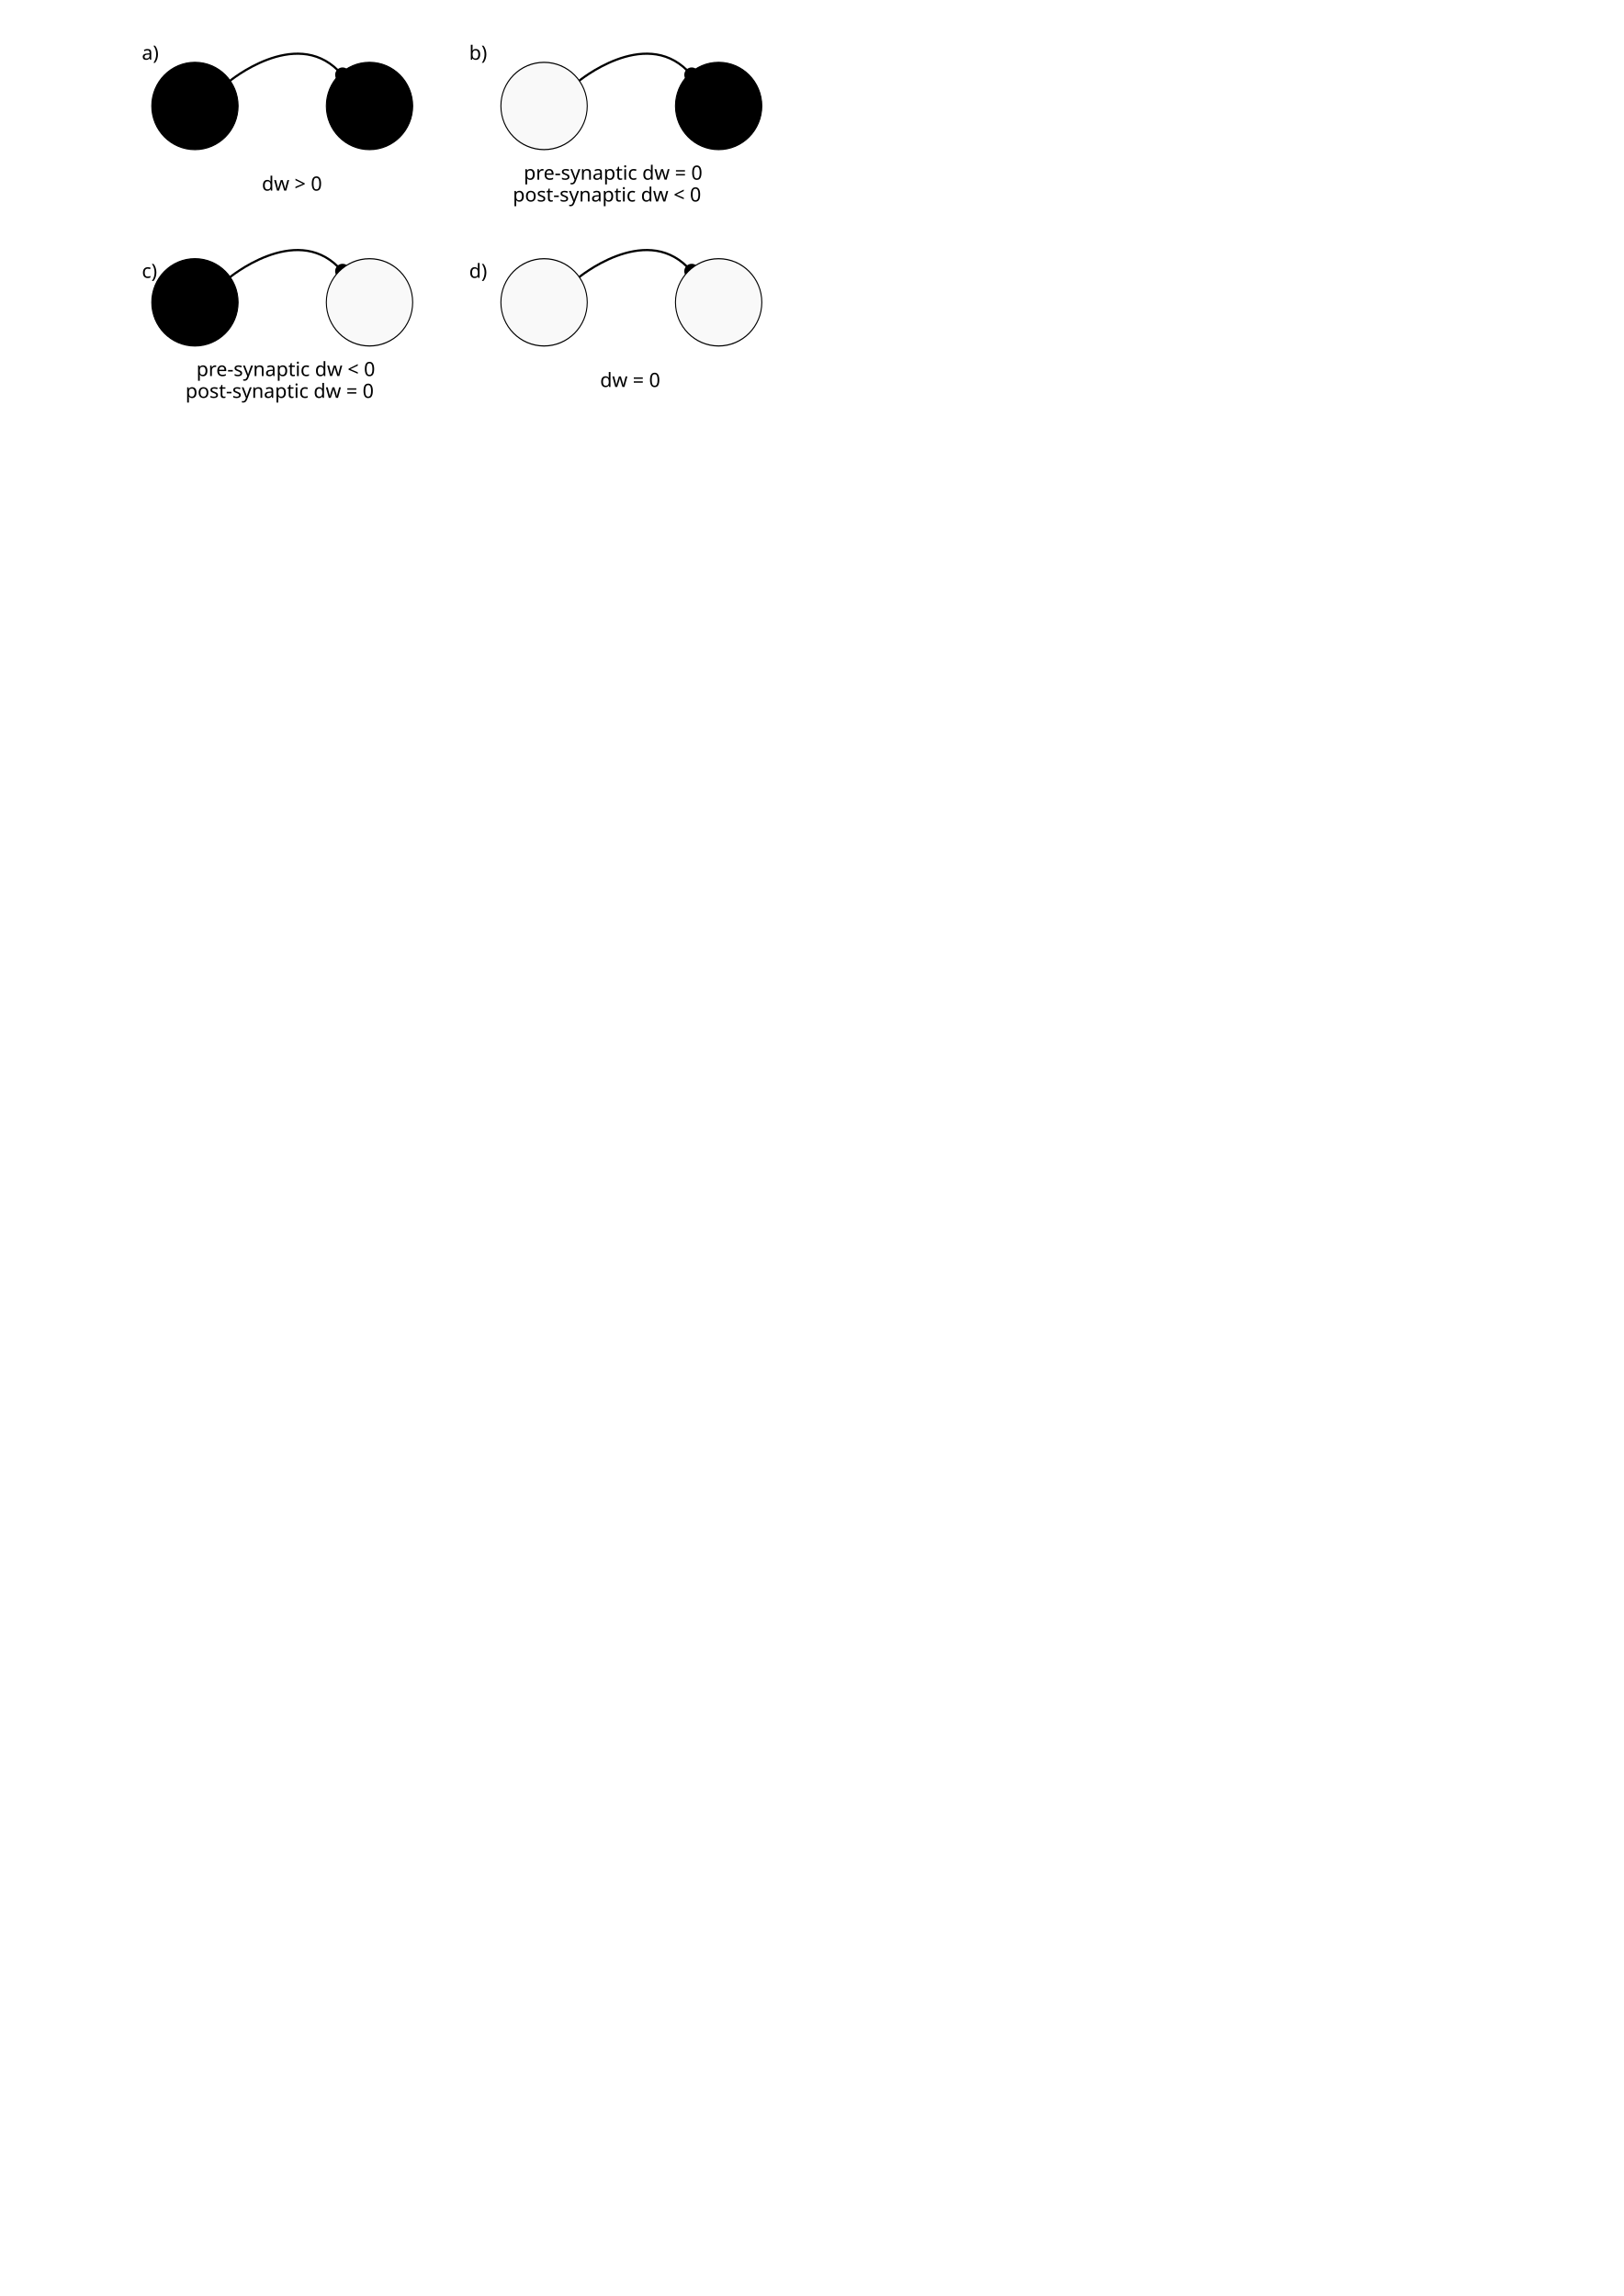
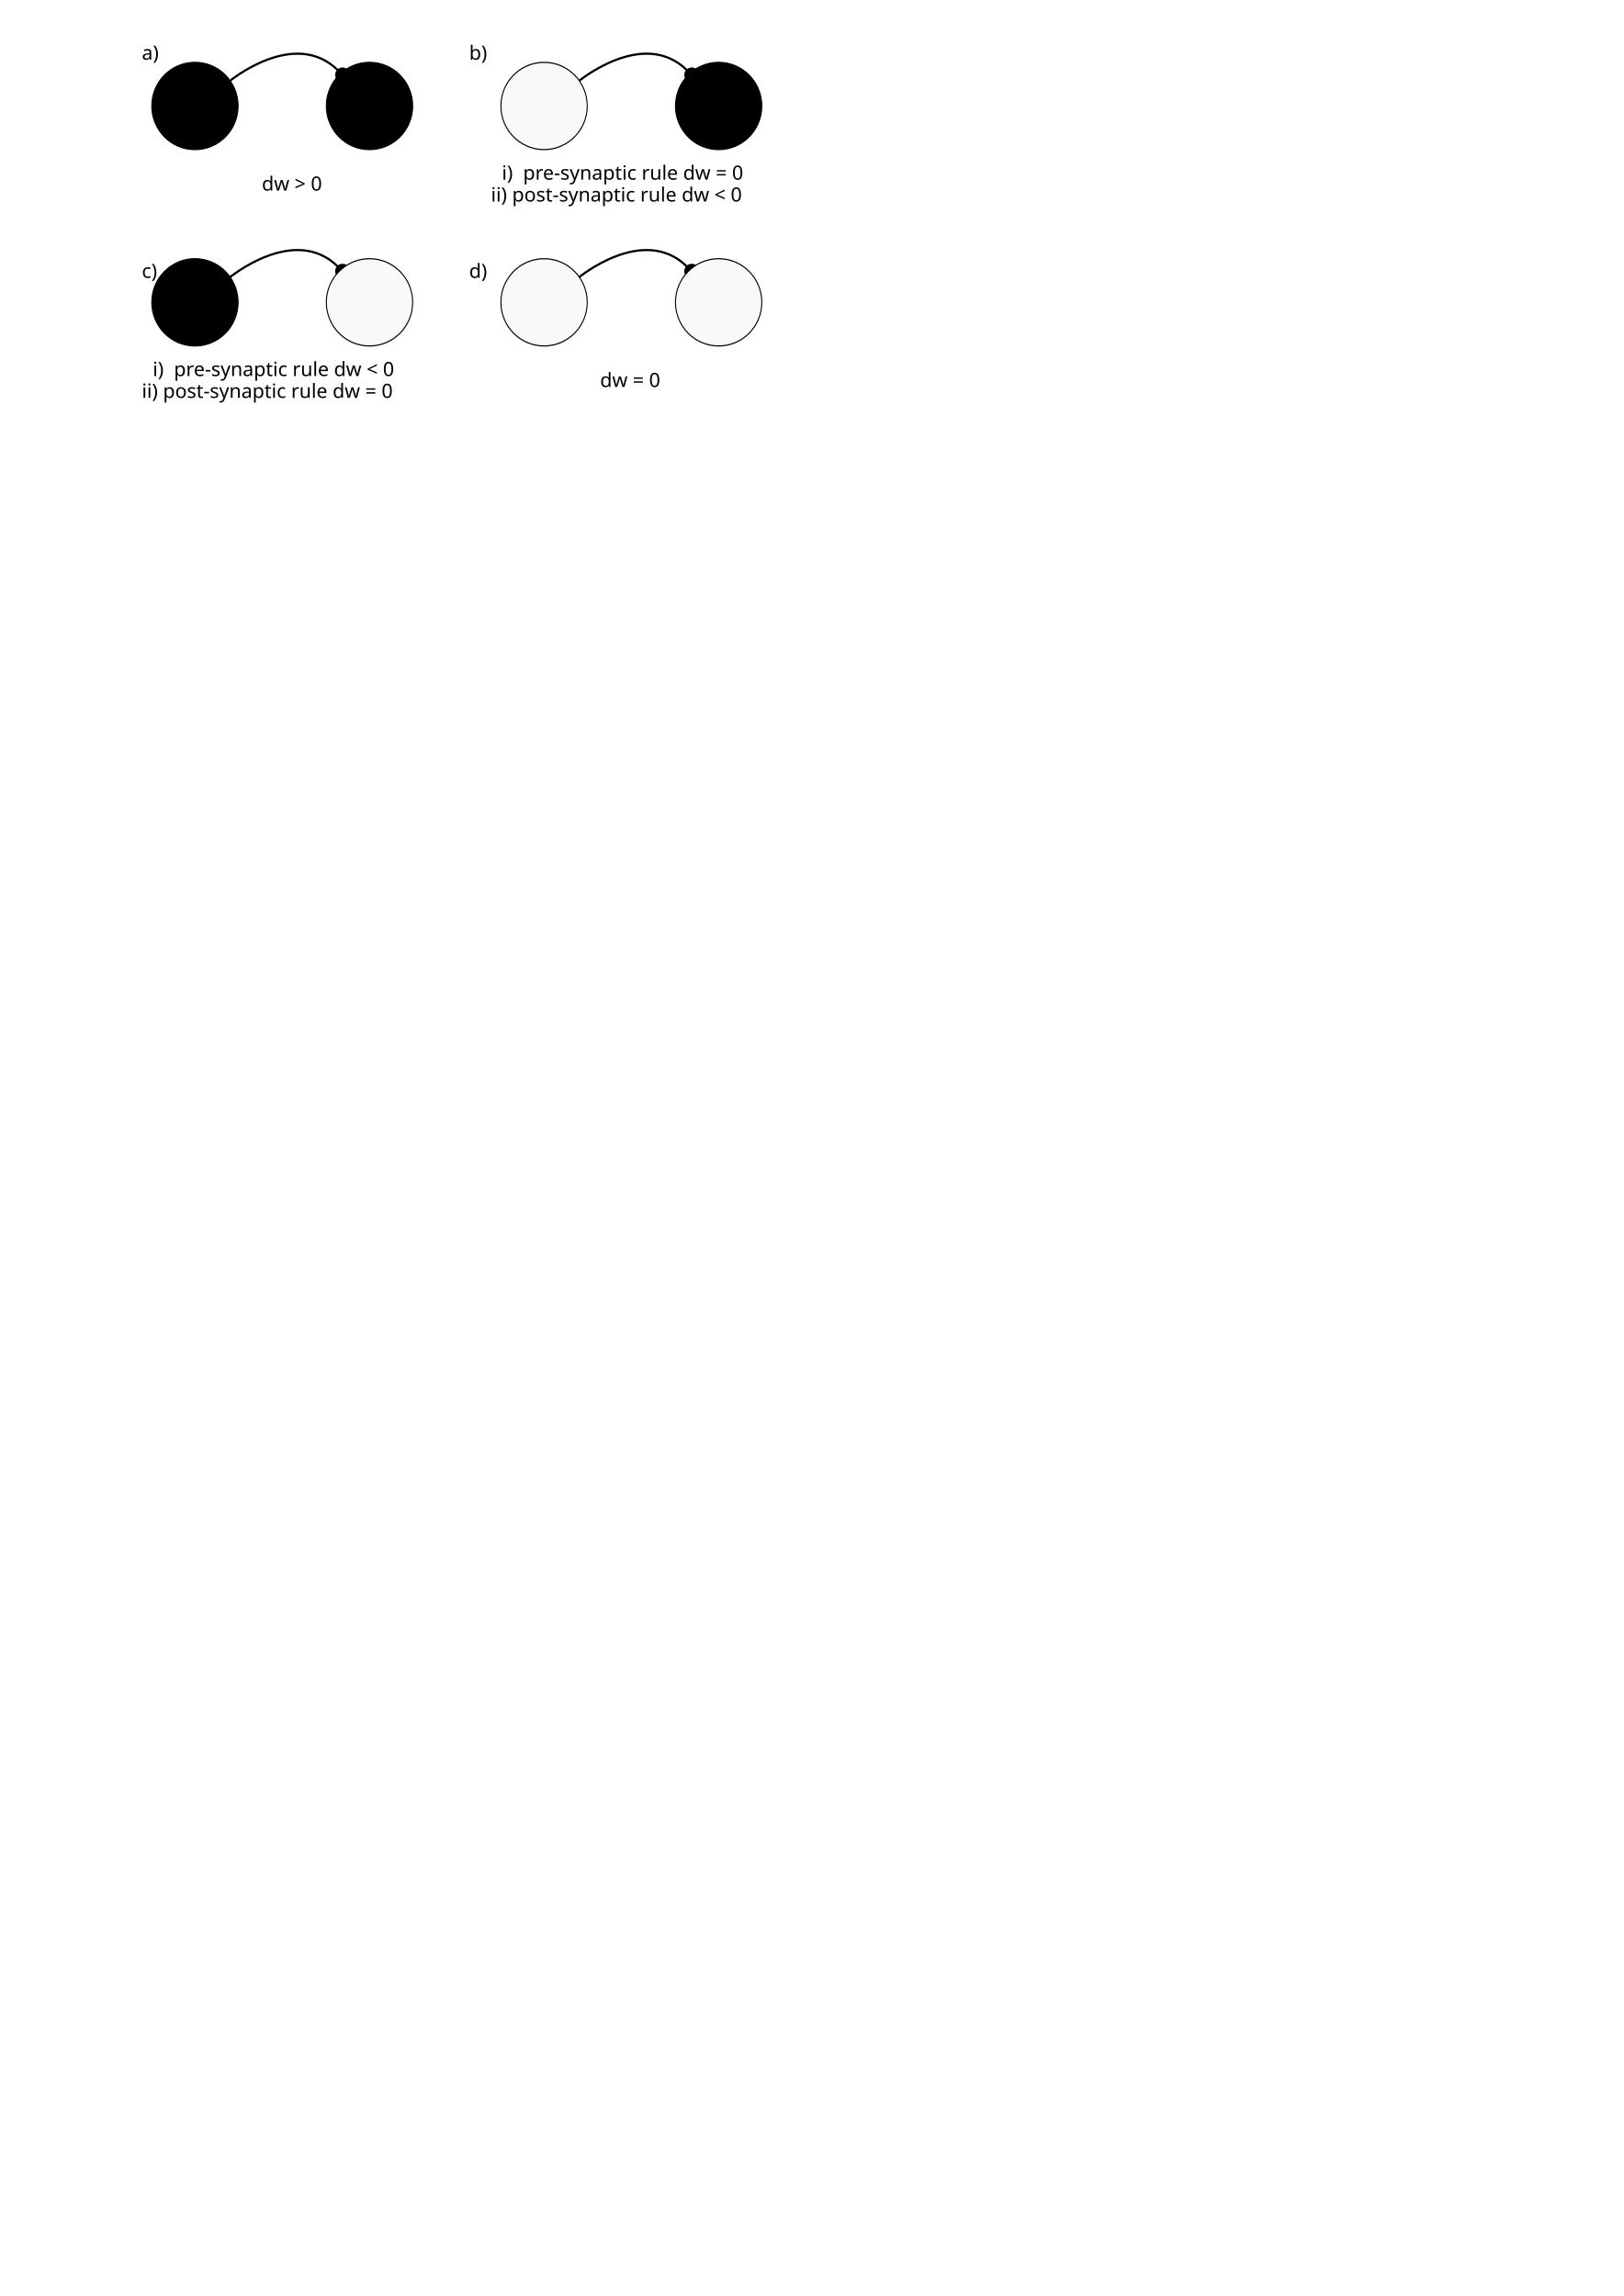
<svg xmlns="http://www.w3.org/2000/svg" width="744.094" height="1052.362" id="svg2" version="1.1">
  <defs id="defs4">
    <marker orient="auto" refY="0.0" refX="0.0" id="SemiCircleIn" style="overflow:visible">
      <path id="path4134" d="M -0.375,-0.046 C -0.375,2.714 1.865,4.954 4.625,4.954 L 4.625,-5.046 C 1.865,-5.046 -0.375,-2.806 -0.375,-0.046 z " style="fill-rule:evenodd;stroke:#000000;stroke-width:1.0pt" transform="scale(0.6)" />
    </marker>
  </defs>
  <g id="layer1">
    <path style="fill:none;stroke:#000000;stroke-width:1;stroke-linecap:butt;stroke-linejoin:miter;stroke-miterlimit:4;stroke-opacity:1;stroke-dasharray:none;marker-start:none;marker-end:url(#SemiCircleIn)" d="m 105,37.362 c 0,0 30,-25 50,-5" id="path3770" />
    <path style="fill:#000000;stroke:#000000;stroke-width:0.533;stroke-linecap:butt;stroke-linejoin:miter;stroke-miterlimit:4;stroke-dasharray:none;stroke-dashoffset:0" id="path2987" d="m 110,77.362 a 22.5,20 0 1 1 -45,0 22.5,20 0 1 1 45,0 z" transform="matrix(0.8793429,0,0,1,12.3884,-28.78935)" />
    <path transform="matrix(0.8793429,0,0,1,92.3884,-28.78935)" d="m 110,77.362 a 22.5,20 0 1 1 -45,0 22.5,20 0 1 1 45,0 z" id="path3768" style="fill:#000000;stroke:#000000;stroke-width:0.533;stroke-linecap:butt;stroke-linejoin:miter;stroke-miterlimit:4;stroke-dasharray:none;stroke-dashoffset:0" />
    <flowRoot xml:space="preserve" id="flowRoot4396" style="font-size:9px;font-style:normal;font-weight:normal;line-height:125%;letter-spacing:0px;word-spacing:0px;fill:#000000;fill-opacity:1;stroke:none;font-family:Sans">
      <flowRegion id="flowRegion4398">
        <rect id="rect4400" width="27.148" height="12.374" x="77.782" y="8.37" />
      </flowRegion>
      <flowPara id="flowPara4402">pre</flowPara>
    </flowRoot>
    <flowRoot transform="translate(87.21875,0.01644017)" xml:space="preserve" id="flowRoot4396-3" style="font-size:9px;font-style:normal;font-weight:normal;line-height:125%;letter-spacing:0px;word-spacing:0px;fill:#000000;fill-opacity:1;stroke:none;font-family:Sans">
      <flowRegion id="flowRegion4398-6">
        <rect id="rect4400-7" width="27.148" height="12.374" x="77.782" y="8.37" />
      </flowRegion>
      <flowPara id="flowPara4402-5">post</flowPara>
    </flowRoot>
    <text xml:space="preserve" style="font-size:9px;font-style:normal;font-weight:normal;line-height:125%;letter-spacing:0px;word-spacing:0px;fill:#000000;fill-opacity:1;stroke:none;font-family:Sans" x="120" y="87.362" id="text4431">
      <tspan id="tspan4433" x="120" y="87.362">dw &gt; 0 </tspan>
    </text>
    <path id="path4454" d="m 265,37.362 c 0,0 30,-25 50,-5" style="fill:none;stroke:#000000;stroke-width:1;stroke-linecap:butt;stroke-linejoin:miter;stroke-miterlimit:4;stroke-opacity:1;stroke-dasharray:none;marker-start:none;marker-end:url(#SemiCircleIn)" />
    <path transform="matrix(0.8793429,0,0,1,172.3884,-28.78935)" d="m 110,77.362 a 22.5,20 0 1 1 -45,0 22.5,20 0 1 1 45,0 z" id="path4456" style="fill:#f9f9f9;stroke:#000000;stroke-width:0.533;stroke-linecap:butt;stroke-linejoin:miter;stroke-miterlimit:4;stroke-dasharray:none;stroke-dashoffset:0" />
    <path style="fill:#000000;stroke:#000000;stroke-width:0.533;stroke-linecap:butt;stroke-linejoin:miter;stroke-miterlimit:4;stroke-dasharray:none;stroke-dashoffset:0" id="path4458" d="m 110,77.362 a 22.5,20 0 1 1 -45,0 22.5,20 0 1 1 45,0 z" transform="matrix(0.8793429,0,0,1,252.3884,-28.78935)" />
    <flowRoot style="font-size:9px;font-style:normal;font-weight:normal;line-height:125%;letter-spacing:0px;word-spacing:0px;fill:#000000;fill-opacity:1;stroke:none;font-family:Sans" id="flowRoot4460" xml:space="preserve" transform="translate(160,0)">
      <flowRegion id="flowRegion4462">
        <rect y="8.37" x="77.782" height="12.374" width="27.148" id="rect4464" />
      </flowRegion>
      <flowPara id="flowPara4466">pre</flowPara>
    </flowRoot>
    <flowRoot style="font-size:9px;font-style:normal;font-weight:normal;line-height:125%;letter-spacing:0px;word-spacing:0px;fill:#000000;fill-opacity:1;stroke:none;font-family:Sans" id="flowRoot4468" xml:space="preserve" transform="translate(247.2188,0.01644017)">
      <flowRegion id="flowRegion4470">
        <rect y="8.37" x="77.782" height="12.374" width="27.148" id="rect4472" />
      </flowRegion>
      <flowPara id="flowPara4474">post</flowPara>
    </flowRoot>
    <path style="fill:none;stroke:#000000;stroke-width:1;stroke-linecap:butt;stroke-linejoin:miter;stroke-miterlimit:4;stroke-opacity:1;stroke-dasharray:none;marker-start:none;marker-end:url(#SemiCircleIn)" d="m 265,127.362 c 0,0 30,-25 50,-5" id="path4506" />
    <path style="fill:#f9f9f9;stroke:#000000;stroke-width:0.533;stroke-linecap:butt;stroke-linejoin:miter;stroke-miterlimit:4;stroke-dasharray:none;stroke-dashoffset:0" id="path4508" d="m 110,77.362 a 22.5,20 0 1 1 -45,0 22.5,20 0 1 1 45,0 z" transform="matrix(0.8793429,0,0,1,172.3884,61.21065)" />
    <path transform="matrix(0.8793429,0,0,1,252.3884,61.21065)" d="m 110,77.362 a 22.5,20 0 1 1 -45,0 22.5,20 0 1 1 45,0 z" id="path4510" style="fill:#f9f9f9;stroke:#000000;stroke-width:0.533;stroke-linecap:butt;stroke-linejoin:miter;stroke-miterlimit:4;stroke-dasharray:none;stroke-dashoffset:0" />
    <flowRoot transform="translate(160,90)" xml:space="preserve" id="flowRoot4512" style="font-size:9px;font-style:normal;font-weight:normal;line-height:125%;letter-spacing:0px;word-spacing:0px;fill:#000000;fill-opacity:1;stroke:none;font-family:Sans">
      <flowRegion id="flowRegion4514">
        <rect id="rect4516" width="27.148" height="12.374" x="77.782" y="8.37" />
      </flowRegion>
      <flowPara id="flowPara4518">pre</flowPara>
    </flowRoot>
    <flowRoot transform="translate(247.2188,90.01644)" xml:space="preserve" id="flowRoot4520" style="font-size:9px;font-style:normal;font-weight:normal;line-height:125%;letter-spacing:0px;word-spacing:0px;fill:#000000;fill-opacity:1;stroke:none;font-family:Sans">
      <flowRegion id="flowRegion4522">
        <rect id="rect4524" width="27.148" height="12.374" x="77.782" y="8.37" />
      </flowRegion>
      <flowPara id="flowPara4526">post</flowPara>
    </flowRoot>
    <text xml:space="preserve" style="font-size:9px;font-style:normal;font-weight:normal;line-height:125%;letter-spacing:0px;word-spacing:0px;fill:#000000;fill-opacity:1;stroke:none;font-family:Sans" x="275" y="177.362" id="text4528">
      <tspan x="275" y="177.362" id="tspan4596">dw = 0 </tspan>
    </text>
    <path id="path4532" d="m 105,127.362 c 0,0 30,-25 50,-5" style="fill:none;stroke:#000000;stroke-width:1;stroke-linecap:butt;stroke-linejoin:miter;stroke-miterlimit:4;stroke-opacity:1;stroke-dasharray:none;marker-start:none;marker-end:url(#SemiCircleIn)" />
    <path transform="matrix(0.8793429,0,0,1,12.3884,61.21065)" d="m 110,77.362 a 22.5,20 0 1 1 -45,0 22.5,20 0 1 1 45,0 z" id="path4534" style="fill:#000000;stroke:#000000;stroke-width:0.533;stroke-linecap:butt;stroke-linejoin:miter;stroke-miterlimit:4;stroke-dasharray:none;stroke-dashoffset:0" />
    <path style="fill:#f9f9f9;stroke:#000000;stroke-width:0.533;stroke-linecap:butt;stroke-linejoin:miter;stroke-miterlimit:4;stroke-dasharray:none;stroke-dashoffset:0" id="path4536" d="m 110,77.362 a 22.5,20 0 1 1 -45,0 22.5,20 0 1 1 45,0 z" transform="matrix(0.8793429,0,0,1,92.3884,61.21065)" />
    <flowRoot style="font-size:9px;font-style:normal;font-weight:normal;line-height:125%;letter-spacing:0px;word-spacing:0px;fill:#000000;fill-opacity:1;stroke:none;font-family:Sans" id="flowRoot4538" xml:space="preserve" transform="translate(0,90)">
      <flowRegion id="flowRegion4540">
        <rect y="8.37" x="77.782" height="12.374" width="27.148" id="rect4542" />
      </flowRegion>
      <flowPara id="flowPara4544">pre</flowPara>
    </flowRoot>
    <flowRoot style="font-size:9px;font-style:normal;font-weight:normal;line-height:125%;letter-spacing:0px;word-spacing:0px;fill:#000000;fill-opacity:1;stroke:none;font-family:Sans" id="flowRoot4546" xml:space="preserve" transform="translate(87.21875,90.01644)">
      <flowRegion id="flowRegion4548">
        <rect y="8.37" x="77.782" height="12.374" width="27.148" id="rect4550" />
      </flowRegion>
      <flowPara id="flowPara4552">post</flowPara>
    </flowRoot>
    <text xml:space="preserve" style="font-size:9px;font-style:normal;font-weight:normal;line-height:125%;letter-spacing:0px;word-spacing:0px;fill:#000000;fill-opacity:1;stroke:none;font-family:Sans" x="253.043" y="77.06" id="text3049">
      <tspan id="tspan3051" x="253.043" y="77.06" />
    </text>
-     <text xml:space="preserve" style="font-size:9px;font-style:normal;font-weight:normal;line-height:125%;letter-spacing:0px;word-spacing:0px;fill:#000000;fill-opacity:1;stroke:none;font-family:Sans" x="240" y="82.362" id="text3053">
-       <tspan id="tspan3055" x="240" y="82.362">pre-synaptic dw = 0</tspan>
+     <text xml:space="preserve" style="font-size:9px;font-style:normal;font-weight:normal;line-height:125%;letter-spacing:0px;word-spacing:0px;fill:#000000;fill-opacity:1;stroke:none;font-family:Sans" x="230" y="82.362" id="text3053">
+       <tspan id="tspan3055" x="230" y="82.362">i)  pre-synaptic rule dw = 0</tspan>
    </text>
-     <text xml:space="preserve" style="font-size:9px;font-style:normal;font-weight:normal;line-height:125%;letter-spacing:0px;word-spacing:0px;fill:#000000;fill-opacity:1;stroke:none;font-family:Sans" x="235" y="92.362" id="text3057">
-       <tspan id="tspan3059" x="235" y="92.362">post-synaptic dw &lt; 0</tspan>
+     <text xml:space="preserve" style="font-size:9px;font-style:normal;font-weight:normal;line-height:125%;letter-spacing:0px;word-spacing:0px;fill:#000000;fill-opacity:1;stroke:none;font-family:Sans" x="225" y="92.362" id="text3057">
+       <tspan id="tspan3059" x="225" y="92.362">ii) post-synaptic rule dw &lt; 0</tspan>
    </text>
    <flowRoot xml:space="preserve" id="flowRoot3061" style="fill:black;stroke:none;stroke-opacity:1;stroke-width:1px;stroke-linejoin:miter;stroke-linecap:butt;fill-opacity:1;font-family:Sans;font-style:normal;font-weight:normal;font-size:9px;line-height:125%;letter-spacing:0px;word-spacing:0px">
      <flowRegion id="flowRegion3063">
        <rect id="rect3065" width="317.946" height="88.136" x="47.982" y="90.697" />
      </flowRegion>
      <flowPara id="flowPara3067" />
    </flowRoot>
-     <text xml:space="preserve" style="font-size:9px;font-style:normal;font-weight:normal;line-height:125%;letter-spacing:0px;word-spacing:0px;fill:#000000;fill-opacity:1;stroke:none;font-family:Sans" x="90" y="172.362" id="text3053-3">
-       <tspan id="tspan3055-6" x="90" y="172.362">pre-synaptic dw &lt; 0</tspan>
+     <text xml:space="preserve" style="font-size:9px;font-style:normal;font-weight:normal;line-height:125%;letter-spacing:0px;word-spacing:0px;fill:#000000;fill-opacity:1;stroke:none;font-family:Sans" x="70" y="172.362" id="text3053-3">
+       <tspan id="tspan3055-6" x="70" y="172.362">i)  pre-synaptic rule dw &lt; 0</tspan>
    </text>
-     <text xml:space="preserve" style="font-size:9px;font-style:normal;font-weight:normal;line-height:125%;letter-spacing:0px;word-spacing:0px;fill:#000000;fill-opacity:1;stroke:none;font-family:Sans" x="85" y="182.362" id="text3057-7">
-       <tspan id="tspan3059-5" x="85" y="182.362">post-synaptic dw = 0</tspan>
+     <text xml:space="preserve" style="font-size:9px;font-style:normal;font-weight:normal;line-height:125%;letter-spacing:0px;word-spacing:0px;fill:#000000;fill-opacity:1;stroke:none;font-family:Sans" x="65" y="182.362" id="text3057-7">
+       <tspan id="tspan3059-5" x="65" y="182.362">ii) post-synaptic rule dw = 0</tspan>
    </text>
    <text xml:space="preserve" style="font-size:9px;font-style:normal;font-weight:normal;line-height:125%;letter-spacing:0px;word-spacing:0px;fill:#000000;fill-opacity:1;stroke:none;font-family:Sans" x="65" y="27.362" id="text3115">
      <tspan id="tspan3117" x="65" y="27.362">a)</tspan>
    </text>
    <text id="text3119" y="27.362" x="215" style="font-size:9px;font-style:normal;font-weight:normal;line-height:125%;letter-spacing:0px;word-spacing:0px;fill:#000000;fill-opacity:1;stroke:none;font-family:Sans" xml:space="preserve">
      <tspan y="27.362" x="215" id="tspan3121">b)</tspan>
    </text>
    <text xml:space="preserve" style="font-size:9px;font-style:normal;font-weight:normal;line-height:125%;letter-spacing:0px;word-spacing:0px;fill:#000000;fill-opacity:1;stroke:none;font-family:Sans" x="215" y="127.362" id="text3127">
      <tspan id="tspan3129" x="215" y="127.362">d)</tspan>
    </text>
    <text id="text3131" y="127.362" x="65" style="font-size:9px;font-style:normal;font-weight:normal;line-height:125%;letter-spacing:0px;word-spacing:0px;fill:#000000;fill-opacity:1;stroke:none;font-family:Sans" xml:space="preserve">
      <tspan y="127.362" x="65" id="tspan3133">c)</tspan>
    </text>
  </g>
</svg>
